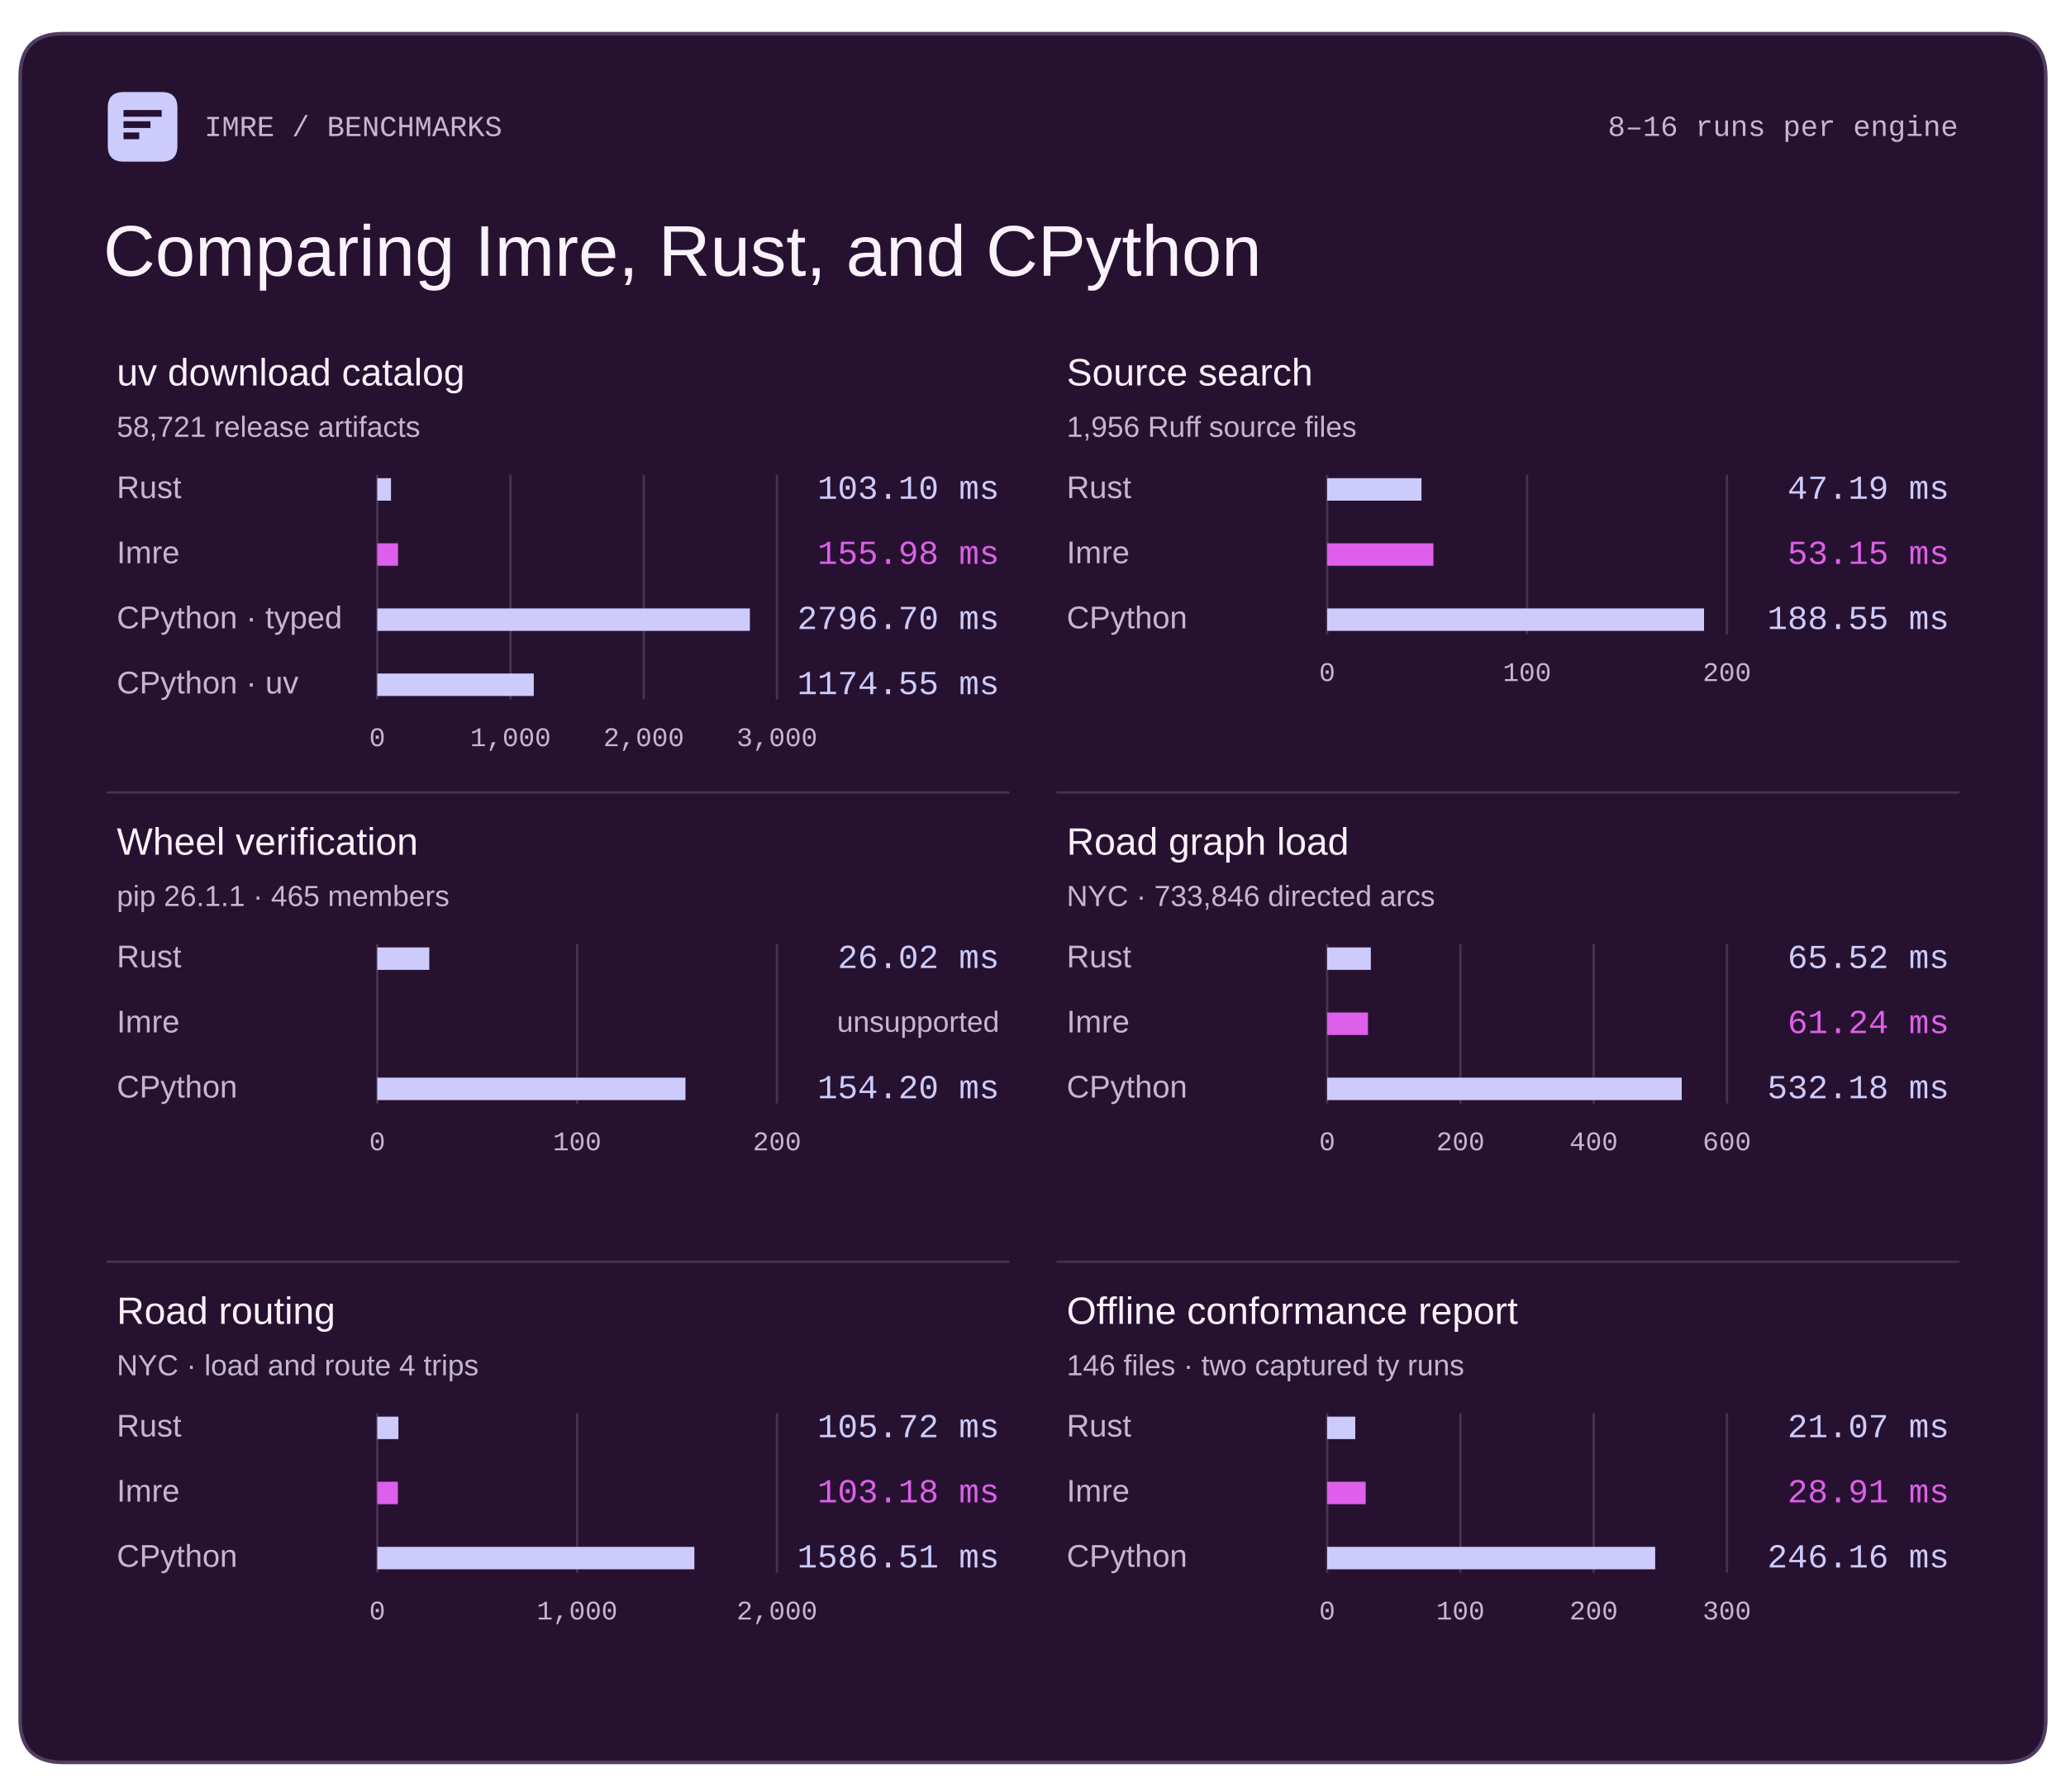
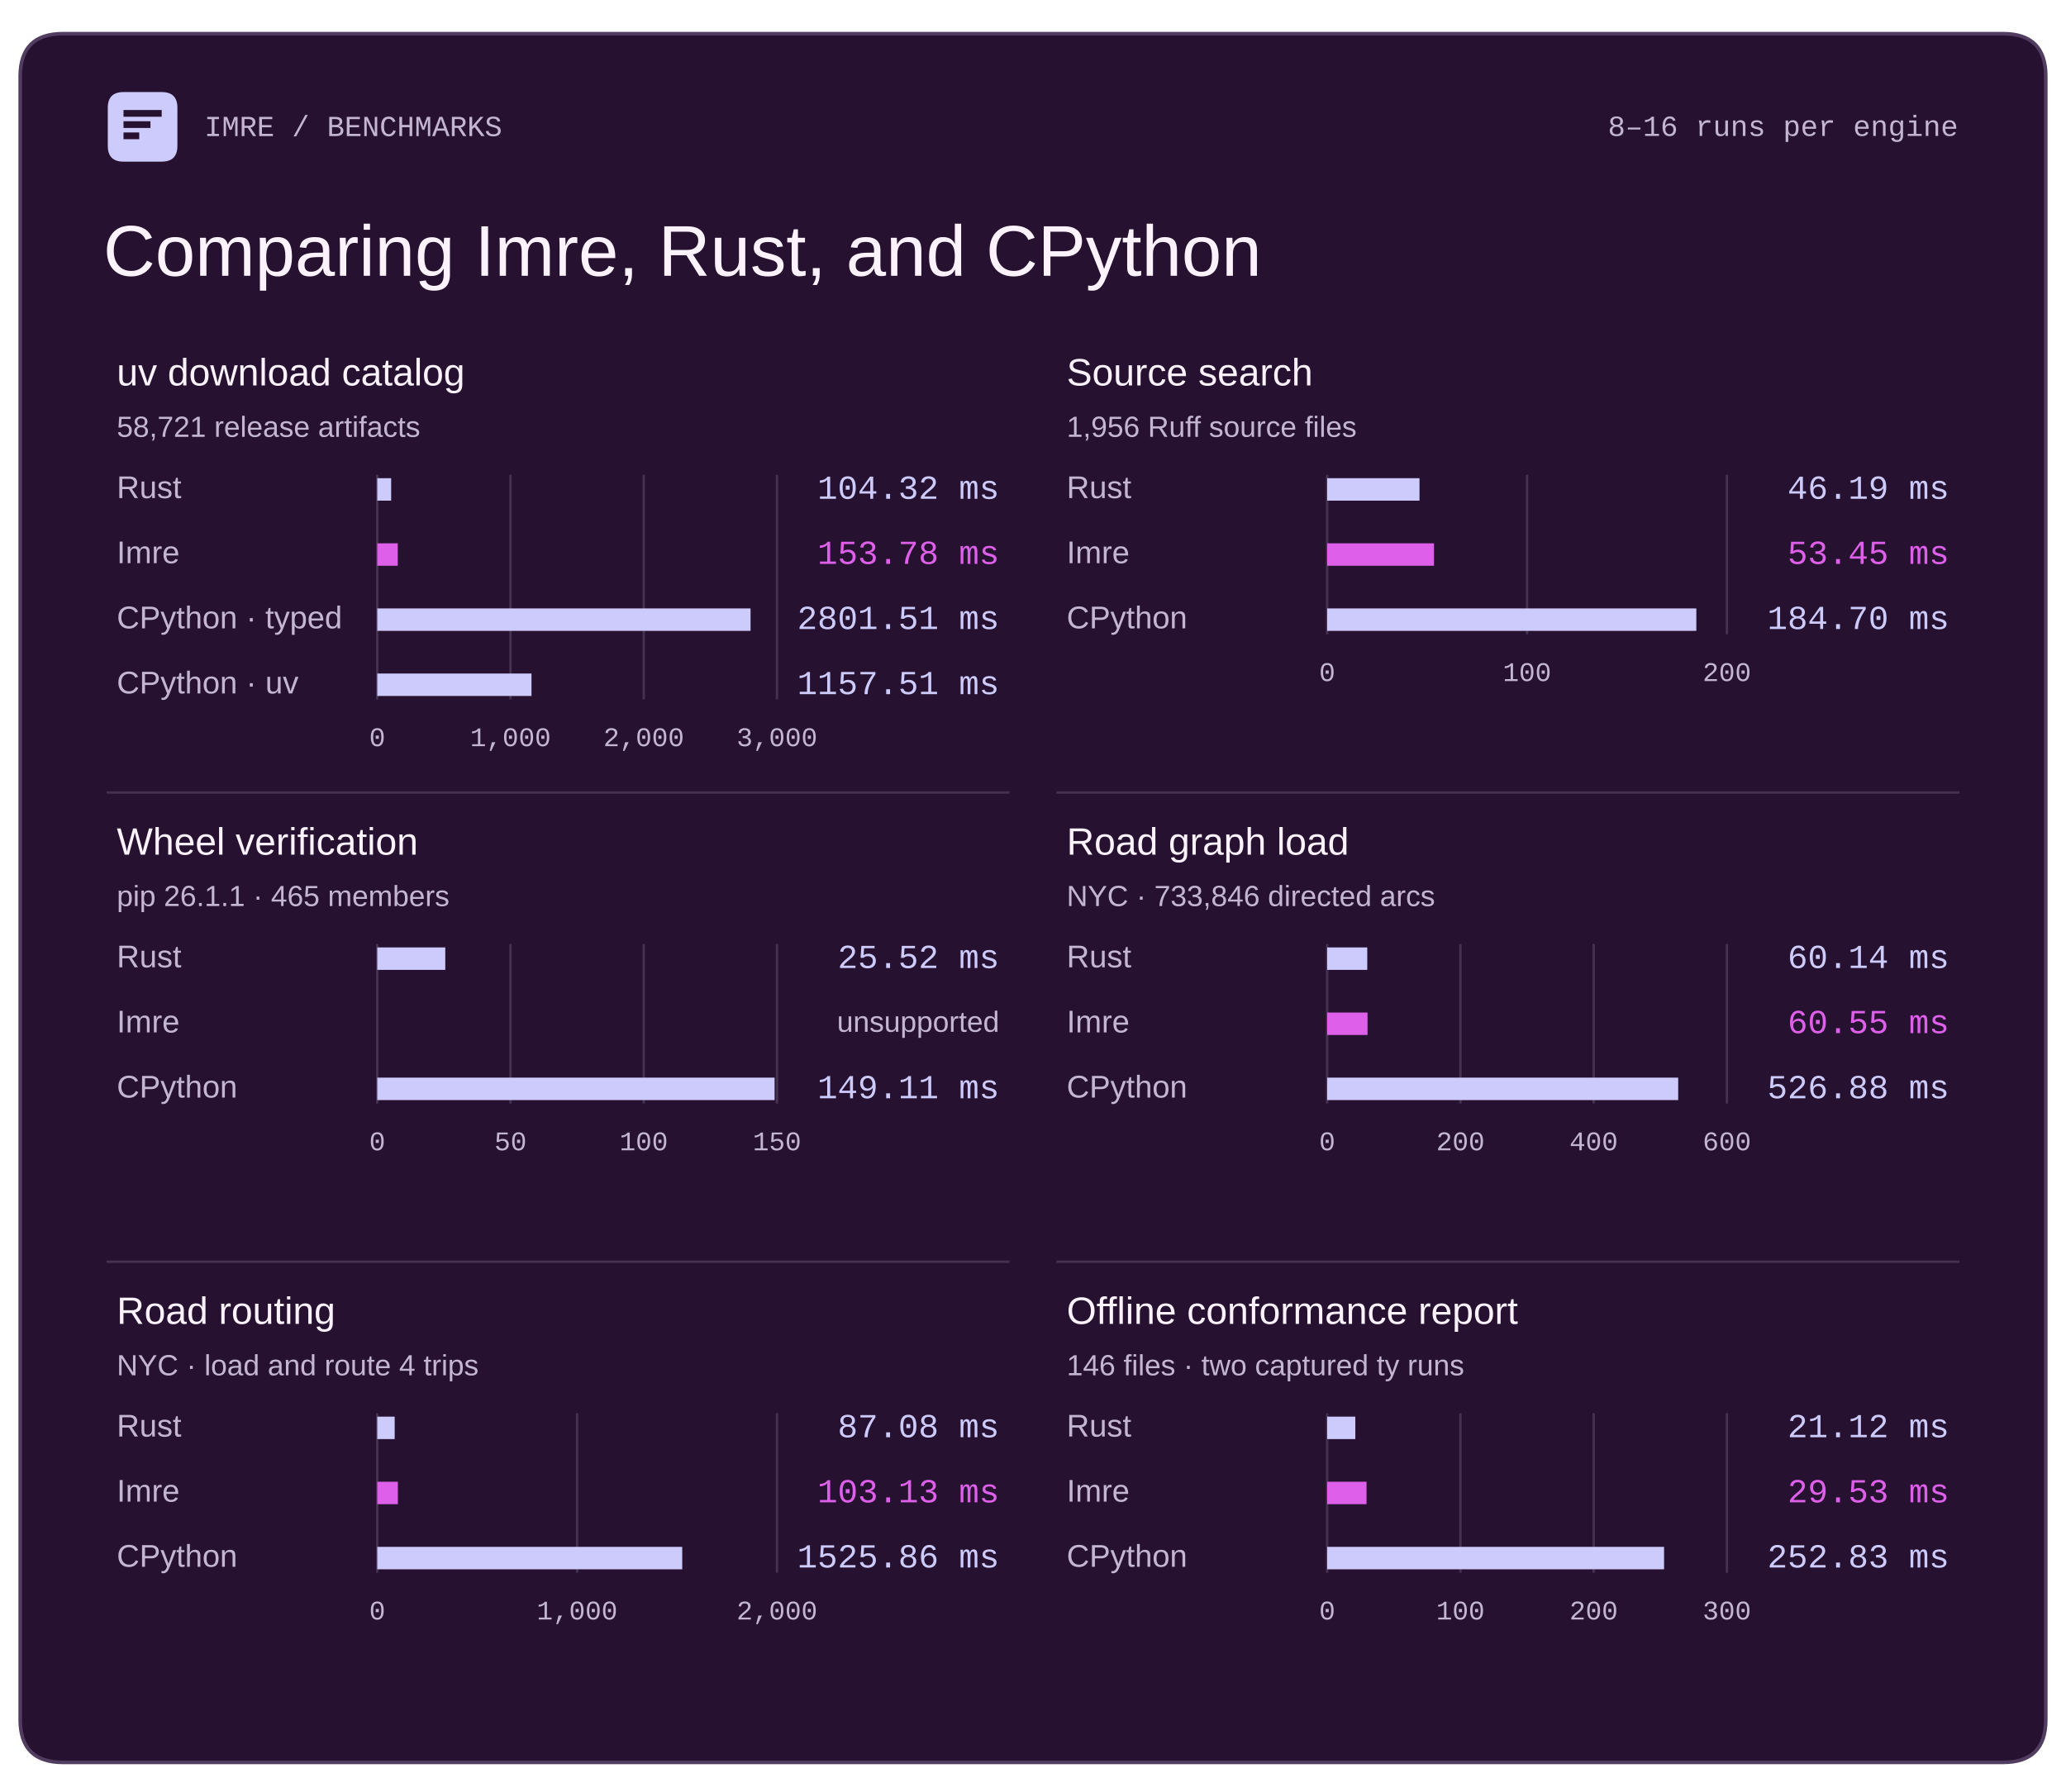
<svg xmlns="http://www.w3.org/2000/svg" width="690pt" height="598.5pt" viewBox="0 0 690 598.5" version="1.1">
  <defs>
    <style type="text/css">*{stroke-linejoin: round; stroke-linecap: butt}</style>
  </defs>
  <g id="figure_1">
    <g id="patch_1">
      <path d="M 0 598.5 L 690 598.5 L 690 0 L 0 0 L 0 598.5 z " style="fill: none" />
    </g>
    <g id="axes_1">
      <g id="patch_2">
        <path d="M 21 11.25 L 669 11.25 Q 683.25 11.25 683.25 25.5 L 683.25 574.5 Q 683.25 588.75 669 588.75 L 21 588.75 Q 6.75 588.75 6.75 574.5 L 6.75 25.5 Q 6.75 11.25 21 11.25 z " clip-path="url(#p07dc941b45)" style="fill: #261230; stroke: #503d60; stroke-width: 1.2; stroke-linejoin: miter" />
      </g>
      <g id="line2d_1">
        <path d="M 126 159 L 126 233.25 " clip-path="url(#p07dc941b45)" style="fill: none; stroke: #453250; stroke-width: 0.8; stroke-linecap: square" />
      </g>
      <g id="line2d_2">
        <path d="M 170.5 159 L 170.5 233.25 " clip-path="url(#p07dc941b45)" style="fill: none; stroke: #453250; stroke-width: 0.8; stroke-linecap: square" />
      </g>
      <g id="line2d_3">
        <path d="M 215 159 L 215 233.25 " clip-path="url(#p07dc941b45)" style="fill: none; stroke: #453250; stroke-width: 0.8; stroke-linecap: square" />
      </g>
      <g id="line2d_4">
        <path d="M 259.5 159 L 259.5 233.25 " clip-path="url(#p07dc941b45)" style="fill: none; stroke: #453250; stroke-width: 0.8; stroke-linecap: square" />
      </g>
      <g id="line2d_5">
        <path d="M 443.25 159 L 443.25 211.5 " clip-path="url(#p07dc941b45)" style="fill: none; stroke: #453250; stroke-width: 0.8; stroke-linecap: square" />
      </g>
      <g id="line2d_6">
        <path d="M 510 159 L 510 211.5 " clip-path="url(#p07dc941b45)" style="fill: none; stroke: #453250; stroke-width: 0.8; stroke-linecap: square" />
      </g>
      <g id="line2d_7">
        <path d="M 576.75 159 L 576.75 211.5 " clip-path="url(#p07dc941b45)" style="fill: none; stroke: #453250; stroke-width: 0.8; stroke-linecap: square" />
      </g>
      <g id="line2d_8">
        <path d="M 36 264.75 L 336.75 264.75 " clip-path="url(#p07dc941b45)" style="fill: none; stroke: #453250; stroke-width: 0.8; stroke-linecap: square" />
      </g>
      <g id="line2d_9">
        <path d="M 126 315.75 L 126 368.25 " clip-path="url(#p07dc941b45)" style="fill: none; stroke: #453250; stroke-width: 0.8; stroke-linecap: square" />
      </g>
      <g id="line2d_10">
-         <path d="M 192.75 315.75 L 192.75 368.25 " clip-path="url(#p07dc941b45)" style="fill: none; stroke: #453250; stroke-width: 0.8; stroke-linecap: square" />
+         <path d="M 170.5 315.75 L 170.5 368.25 " clip-path="url(#p07dc941b45)" style="fill: none; stroke: #453250; stroke-width: 0.8; stroke-linecap: square" />
      </g>
      <g id="line2d_11">
+         <path d="M 215 315.75 L 215 368.25 " clip-path="url(#p07dc941b45)" style="fill: none; stroke: #453250; stroke-width: 0.8; stroke-linecap: square" />
+       </g>
+       <g id="line2d_12">
        <path d="M 259.5 315.75 L 259.5 368.25 " clip-path="url(#p07dc941b45)" style="fill: none; stroke: #453250; stroke-width: 0.8; stroke-linecap: square" />
      </g>
-       <g id="line2d_12">
+       <g id="line2d_13">
        <path d="M 353.25 264.75 L 654 264.75 " clip-path="url(#p07dc941b45)" style="fill: none; stroke: #453250; stroke-width: 0.8; stroke-linecap: square" />
      </g>
-       <g id="line2d_13">
+       <g id="line2d_14">
        <path d="M 443.25 315.75 L 443.25 368.25 " clip-path="url(#p07dc941b45)" style="fill: none; stroke: #453250; stroke-width: 0.8; stroke-linecap: square" />
      </g>
-       <g id="line2d_14">
+       <g id="line2d_15">
        <path d="M 487.75 315.75 L 487.75 368.25 " clip-path="url(#p07dc941b45)" style="fill: none; stroke: #453250; stroke-width: 0.8; stroke-linecap: square" />
      </g>
-       <g id="line2d_15">
+       <g id="line2d_16">
        <path d="M 532.25 315.75 L 532.25 368.25 " clip-path="url(#p07dc941b45)" style="fill: none; stroke: #453250; stroke-width: 0.8; stroke-linecap: square" />
      </g>
-       <g id="line2d_16">
+       <g id="line2d_17">
        <path d="M 576.75 315.75 L 576.75 368.25 " clip-path="url(#p07dc941b45)" style="fill: none; stroke: #453250; stroke-width: 0.8; stroke-linecap: square" />
      </g>
-       <g id="line2d_17">
+       <g id="line2d_18">
        <path d="M 36 421.5 L 336.75 421.5 " clip-path="url(#p07dc941b45)" style="fill: none; stroke: #453250; stroke-width: 0.8; stroke-linecap: square" />
      </g>
-       <g id="line2d_18">
+       <g id="line2d_19">
        <path d="M 126 472.5 L 126 525 " clip-path="url(#p07dc941b45)" style="fill: none; stroke: #453250; stroke-width: 0.8; stroke-linecap: square" />
      </g>
-       <g id="line2d_19">
+       <g id="line2d_20">
        <path d="M 192.75 472.5 L 192.75 525 " clip-path="url(#p07dc941b45)" style="fill: none; stroke: #453250; stroke-width: 0.8; stroke-linecap: square" />
      </g>
-       <g id="line2d_20">
+       <g id="line2d_21">
        <path d="M 259.5 472.5 L 259.5 525 " clip-path="url(#p07dc941b45)" style="fill: none; stroke: #453250; stroke-width: 0.8; stroke-linecap: square" />
      </g>
-       <g id="line2d_21">
+       <g id="line2d_22">
        <path d="M 353.25 421.5 L 654 421.5 " clip-path="url(#p07dc941b45)" style="fill: none; stroke: #453250; stroke-width: 0.8; stroke-linecap: square" />
      </g>
-       <g id="line2d_22">
+       <g id="line2d_23">
        <path d="M 443.25 472.5 L 443.25 525 " clip-path="url(#p07dc941b45)" style="fill: none; stroke: #453250; stroke-width: 0.8; stroke-linecap: square" />
      </g>
-       <g id="line2d_23">
+       <g id="line2d_24">
        <path d="M 487.75 472.5 L 487.75 525 " clip-path="url(#p07dc941b45)" style="fill: none; stroke: #453250; stroke-width: 0.8; stroke-linecap: square" />
      </g>
-       <g id="line2d_24">
+       <g id="line2d_25">
        <path d="M 532.25 472.5 L 532.25 525 " clip-path="url(#p07dc941b45)" style="fill: none; stroke: #453250; stroke-width: 0.8; stroke-linecap: square" />
      </g>
-       <g id="line2d_25">
+       <g id="line2d_26">
        <path d="M 576.75 472.5 L 576.75 525 " clip-path="url(#p07dc941b45)" style="fill: none; stroke: #453250; stroke-width: 0.8; stroke-linecap: square" />
      </g>
      <g id="patch_3">
        <path d="M 41.25 30.75 L 54 30.75 Q 59.25 30.75 59.25 36 L 59.25 48.75 Q 59.25 54 54 54 L 41.25 54 Q 36 54 36 48.75 L 36 36 Q 36 30.75 41.25 30.75 z " clip-path="url(#p07dc941b45)" style="fill: #cdcbfb" />
      </g>
      <g id="patch_4">
        <path d="M 41.25 36.75 L 54 36.75 L 54 39 L 41.25 39 z " clip-path="url(#p07dc941b45)" style="fill: #261230" />
      </g>
      <g id="patch_5">
        <path d="M 41.25 40.5 L 50.25 40.5 L 50.25 42.75 L 41.25 42.75 z " clip-path="url(#p07dc941b45)" style="fill: #261230" />
      </g>
      <g id="patch_6">
        <path d="M 41.25 44.25 L 46.5 44.25 L 46.5 46.5 L 41.25 46.5 z " clip-path="url(#p07dc941b45)" style="fill: #261230" />
      </g>
      <g id="patch_7">
-         <path d="M 126 159.75 L 130.588 159.75 L 130.588 167.25 L 126 167.25 z " clip-path="url(#p07dc941b45)" style="fill: #cdcbfb" />
+         <path d="M 126 159.75 L 130.642 159.75 L 130.642 167.25 L 126 167.25 z " clip-path="url(#p07dc941b45)" style="fill: #cdcbfb" />
      </g>
      <g id="patch_8">
-         <path d="M 126 181.5 L 132.941 181.5 L 132.941 189 L 126 189 z " clip-path="url(#p07dc941b45)" style="fill: #de5fe9" />
+         <path d="M 126 181.5 L 132.843 181.5 L 132.843 189 L 126 189 z " clip-path="url(#p07dc941b45)" style="fill: #de5fe9" />
      </g>
      <g id="patch_9">
-         <path d="M 126 203.25 L 250.453 203.25 L 250.453 210.75 L 126 210.75 z " clip-path="url(#p07dc941b45)" style="fill: #cdcbfb" />
+         <path d="M 126 203.25 L 250.667 203.25 L 250.667 210.75 L 126 210.75 z " clip-path="url(#p07dc941b45)" style="fill: #cdcbfb" />
      </g>
      <g id="patch_10">
-         <path d="M 126 225 L 178.268 225 L 178.268 232.5 L 126 232.5 z " clip-path="url(#p07dc941b45)" style="fill: #cdcbfb" />
+         <path d="M 126 225 L 177.509 225 L 177.509 232.5 L 126 232.5 z " clip-path="url(#p07dc941b45)" style="fill: #cdcbfb" />
      </g>
      <g id="patch_11">
-         <path d="M 443.25 159.75 L 474.747 159.75 L 474.747 167.25 L 443.25 167.25 z " clip-path="url(#p07dc941b45)" style="fill: #cdcbfb" />
+         <path d="M 443.25 159.75 L 474.083 159.75 L 474.083 167.25 L 443.25 167.25 z " clip-path="url(#p07dc941b45)" style="fill: #cdcbfb" />
      </g>
      <g id="patch_12">
-         <path d="M 443.25 181.5 L 478.726 181.5 L 478.726 189 L 443.25 189 z " clip-path="url(#p07dc941b45)" style="fill: #de5fe9" />
+         <path d="M 443.25 181.5 L 478.926 181.5 L 478.926 189 L 443.25 189 z " clip-path="url(#p07dc941b45)" style="fill: #de5fe9" />
      </g>
      <g id="patch_13">
-         <path d="M 443.25 203.25 L 569.109 203.25 L 569.109 210.75 L 443.25 210.75 z " clip-path="url(#p07dc941b45)" style="fill: #cdcbfb" />
+         <path d="M 443.25 203.25 L 566.541 203.25 L 566.541 210.75 L 443.25 210.75 z " clip-path="url(#p07dc941b45)" style="fill: #cdcbfb" />
      </g>
      <g id="patch_14">
-         <path d="M 126 316.5 L 143.37 316.5 L 143.37 324 L 126 324 z " clip-path="url(#p07dc941b45)" style="fill: #cdcbfb" />
+         <path d="M 126 316.5 L 148.715 316.5 L 148.715 324 L 126 324 z " clip-path="url(#p07dc941b45)" style="fill: #cdcbfb" />
      </g>
      <g id="patch_15">
-         <path d="M 126 360 L 228.931 360 L 228.931 367.5 L 126 367.5 z " clip-path="url(#p07dc941b45)" style="fill: #cdcbfb" />
+         <path d="M 126 360 L 258.705 360 L 258.705 367.5 L 126 367.5 z " clip-path="url(#p07dc941b45)" style="fill: #cdcbfb" />
      </g>
      <g id="patch_16">
-         <path d="M 443.25 316.5 L 457.828 316.5 L 457.828 324 L 443.25 324 z " clip-path="url(#p07dc941b45)" style="fill: #cdcbfb" />
+         <path d="M 443.25 316.5 L 456.632 316.5 L 456.632 324 L 443.25 324 z " clip-path="url(#p07dc941b45)" style="fill: #cdcbfb" />
      </g>
      <g id="patch_17">
-         <path d="M 443.25 338.25 L 456.876 338.25 L 456.876 345.75 L 443.25 345.75 z " clip-path="url(#p07dc941b45)" style="fill: #de5fe9" />
+         <path d="M 443.25 338.25 L 456.722 338.25 L 456.722 345.75 L 443.25 345.75 z " clip-path="url(#p07dc941b45)" style="fill: #de5fe9" />
      </g>
      <g id="patch_18">
-         <path d="M 443.25 360 L 561.66 360 L 561.66 367.5 L 443.25 367.5 z " clip-path="url(#p07dc941b45)" style="fill: #cdcbfb" />
+         <path d="M 443.25 360 L 560.48 360 L 560.48 367.5 L 443.25 367.5 z " clip-path="url(#p07dc941b45)" style="fill: #cdcbfb" />
      </g>
      <g id="patch_19">
-         <path d="M 126 473.25 L 133.057 473.25 L 133.057 480.75 L 126 480.75 z " clip-path="url(#p07dc941b45)" style="fill: #cdcbfb" />
+         <path d="M 126 473.25 L 131.813 473.25 L 131.813 480.75 L 126 480.75 z " clip-path="url(#p07dc941b45)" style="fill: #cdcbfb" />
      </g>
      <g id="patch_20">
-         <path d="M 126 495 L 132.887 495 L 132.887 502.5 L 126 502.5 z " clip-path="url(#p07dc941b45)" style="fill: #de5fe9" />
+         <path d="M 126 495 L 132.884 495 L 132.884 502.5 L 126 502.5 z " clip-path="url(#p07dc941b45)" style="fill: #de5fe9" />
      </g>
      <g id="patch_21">
-         <path d="M 126 516.75 L 231.899 516.75 L 231.899 524.25 L 126 524.25 z " clip-path="url(#p07dc941b45)" style="fill: #cdcbfb" />
+         <path d="M 126 516.75 L 227.851 516.75 L 227.851 524.25 L 126 524.25 z " clip-path="url(#p07dc941b45)" style="fill: #cdcbfb" />
      </g>
      <g id="patch_22">
-         <path d="M 443.25 473.25 L 452.626 473.25 L 452.626 480.75 L 443.25 480.75 z " clip-path="url(#p07dc941b45)" style="fill: #cdcbfb" />
+         <path d="M 443.25 473.25 L 452.648 473.25 L 452.648 480.75 L 443.25 480.75 z " clip-path="url(#p07dc941b45)" style="fill: #cdcbfb" />
      </g>
      <g id="patch_23">
-         <path d="M 443.25 495 L 456.115 495 L 456.115 502.5 L 443.25 502.5 z " clip-path="url(#p07dc941b45)" style="fill: #de5fe9" />
+         <path d="M 443.25 495 L 456.393 495 L 456.393 502.5 L 443.25 502.5 z " clip-path="url(#p07dc941b45)" style="fill: #de5fe9" />
      </g>
      <g id="patch_24">
-         <path d="M 443.25 516.75 L 552.791 516.75 L 552.791 524.25 L 443.25 524.25 z " clip-path="url(#p07dc941b45)" style="fill: #cdcbfb" />
+         <path d="M 443.25 516.75 L 555.76 516.75 L 555.76 524.25 L 443.25 524.25 z " clip-path="url(#p07dc941b45)" style="fill: #cdcbfb" />
      </g>
      <g id="text_1">
        <text style="font-size: 9.75px; font-family: ui-monospace, 'SFMono-Regular', Consolas, 'Liberation Mono', monospace; text-anchor: start; fill: #c4b6d3" x="68.25" y="45.466" transform="rotate(-0 68.25 45.46629)">IMRE / BENCHMARKS</text>
      </g>
      <g id="text_2">
        <text style="font-size: 9.75px; font-family: ui-monospace, 'SFMono-Regular', Consolas, 'Liberation Mono', monospace; text-anchor: end; fill: #c4b6d3" x="654" y="45.407" transform="rotate(-0 654 45.40687)">8–16 runs per engine</text>
      </g>
      <g id="text_3">
        <text style="font-size: 24px; font-family: Arial, Helvetica, sans-serif; text-anchor: start; fill: #fbf2fc" x="34.5" y="92.123" transform="rotate(-0 34.5 92.1225)">Comparing Imre, Rust, and CPython</text>
      </g>
      <g id="text_4">
        <text style="font-size: 12.75px; font-family: Arial, Helvetica, sans-serif; text-anchor: start; fill: #fbf2fc" x="39" y="128.768" transform="rotate(-0 39 128.7682)">uv download catalog</text>
      </g>
      <g id="text_5">
        <text style="font-size: 9.75px; font-family: Arial, Helvetica, sans-serif; text-anchor: start; fill: #c4b6d3" x="39" y="145.94" transform="rotate(-0 39 145.9404)">58,721 release artifacts</text>
      </g>
      <g id="text_6">
        <text style="font-size: 9px; font-family: ui-monospace, 'SFMono-Regular', Consolas, 'Liberation Mono', monospace; text-anchor: middle; fill: #c4b6d3" x="126" y="249.257" transform="rotate(-0 126 249.2573)">0</text>
      </g>
      <g id="text_7">
        <text style="font-size: 9px; font-family: ui-monospace, 'SFMono-Regular', Consolas, 'Liberation Mono', monospace; text-anchor: middle; fill: #c4b6d3" x="170.5" y="249.257" transform="rotate(-0 170.5 249.2573)">1,000</text>
      </g>
      <g id="text_8">
        <text style="font-size: 9px; font-family: ui-monospace, 'SFMono-Regular', Consolas, 'Liberation Mono', monospace; text-anchor: middle; fill: #c4b6d3" x="215" y="249.257" transform="rotate(-0 215 249.2573)">2,000</text>
      </g>
      <g id="text_9">
        <text style="font-size: 9px; font-family: ui-monospace, 'SFMono-Regular', Consolas, 'Liberation Mono', monospace; text-anchor: middle; fill: #c4b6d3" x="259.5" y="249.257" transform="rotate(-0 259.5 249.2573)">3,000</text>
      </g>
      <g id="text_10">
        <text style="font-size: 10.5px; font-family: Arial, Helvetica, sans-serif; text-anchor: start; fill: #c4b6d3" x="39" y="166.397" transform="rotate(-0 39 166.3973)">Rust</text>
      </g>
      <g id="text_11">
-         <text style="font-size: 11.25px; font-family: ui-monospace, 'SFMono-Regular', Consolas, 'Liberation Mono', monospace; text-anchor: end; fill: #cdcbfb" x="333.75" y="166.634" transform="rotate(-0 333.75 166.6342)">103.10 ms</text>
+         <text style="font-size: 11.25px; font-family: ui-monospace, 'SFMono-Regular', Consolas, 'Liberation Mono', monospace; text-anchor: end; fill: #cdcbfb" x="333.75" y="166.634" transform="rotate(-0 333.75 166.6342)">104.32 ms</text>
      </g>
      <g id="text_12">
        <text style="font-size: 10.5px; font-family: Arial, Helvetica, sans-serif; text-anchor: start; fill: #c4b6d3" x="39" y="188.147" transform="rotate(-0 39 188.1473)">Imre</text>
      </g>
      <g id="text_13">
-         <text style="font-size: 11.25px; font-family: ui-monospace, 'SFMono-Regular', Consolas, 'Liberation Mono', monospace; text-anchor: end; fill: #de5fe9" x="333.75" y="188.384" transform="rotate(-0 333.75 188.3842)">155.98 ms</text>
+         <text style="font-size: 11.25px; font-family: ui-monospace, 'SFMono-Regular', Consolas, 'Liberation Mono', monospace; text-anchor: end; fill: #de5fe9" x="333.75" y="188.384" transform="rotate(-0 333.75 188.3842)">153.78 ms</text>
      </g>
      <g id="text_14">
        <text style="font-size: 10.5px; font-family: Arial, Helvetica, sans-serif; text-anchor: start; fill: #c4b6d3" x="39" y="209.897" transform="rotate(-0 39 209.8973)">CPython · typed</text>
      </g>
      <g id="text_15">
-         <text style="font-size: 11.25px; font-family: ui-monospace, 'SFMono-Regular', Consolas, 'Liberation Mono', monospace; text-anchor: end; fill: #cdcbfb" x="333.75" y="210.134" transform="rotate(-0 333.75 210.1342)">2796.70 ms</text>
+         <text style="font-size: 11.25px; font-family: ui-monospace, 'SFMono-Regular', Consolas, 'Liberation Mono', monospace; text-anchor: end; fill: #cdcbfb" x="333.75" y="210.134" transform="rotate(-0 333.75 210.1342)">2801.51 ms</text>
      </g>
      <g id="text_16">
        <text style="font-size: 10.5px; font-family: Arial, Helvetica, sans-serif; text-anchor: start; fill: #c4b6d3" x="39" y="231.647" transform="rotate(-0 39 231.6473)">CPython · uv</text>
      </g>
      <g id="text_17">
-         <text style="font-size: 11.25px; font-family: ui-monospace, 'SFMono-Regular', Consolas, 'Liberation Mono', monospace; text-anchor: end; fill: #cdcbfb" x="333.75" y="231.884" transform="rotate(-0 333.75 231.8842)">1174.55 ms</text>
+         <text style="font-size: 11.25px; font-family: ui-monospace, 'SFMono-Regular', Consolas, 'Liberation Mono', monospace; text-anchor: end; fill: #cdcbfb" x="333.75" y="231.884" transform="rotate(-0 333.75 231.8842)">1157.51 ms</text>
      </g>
      <g id="text_18">
        <text style="font-size: 12.75px; font-family: Arial, Helvetica, sans-serif; text-anchor: start; fill: #fbf2fc" x="356.25" y="128.768" transform="rotate(-0 356.25 128.7682)">Source search</text>
      </g>
      <g id="text_19">
        <text style="font-size: 9.75px; font-family: Arial, Helvetica, sans-serif; text-anchor: start; fill: #c4b6d3" x="356.25" y="145.94" transform="rotate(-0 356.25 145.9404)">1,956 Ruff source files</text>
      </g>
      <g id="text_20">
        <text style="font-size: 9px; font-family: ui-monospace, 'SFMono-Regular', Consolas, 'Liberation Mono', monospace; text-anchor: middle; fill: #c4b6d3" x="443.25" y="227.507" transform="rotate(-0 443.25 227.5073)">0</text>
      </g>
      <g id="text_21">
        <text style="font-size: 9px; font-family: ui-monospace, 'SFMono-Regular', Consolas, 'Liberation Mono', monospace; text-anchor: middle; fill: #c4b6d3" x="510" y="227.507" transform="rotate(-0 510 227.5073)">100</text>
      </g>
      <g id="text_22">
        <text style="font-size: 9px; font-family: ui-monospace, 'SFMono-Regular', Consolas, 'Liberation Mono', monospace; text-anchor: middle; fill: #c4b6d3" x="576.75" y="227.507" transform="rotate(-0 576.75 227.5073)">200</text>
      </g>
      <g id="text_23">
        <text style="font-size: 10.5px; font-family: Arial, Helvetica, sans-serif; text-anchor: start; fill: #c4b6d3" x="356.25" y="166.397" transform="rotate(-0 356.25 166.3973)">Rust</text>
      </g>
      <g id="text_24">
-         <text style="font-size: 11.25px; font-family: ui-monospace, 'SFMono-Regular', Consolas, 'Liberation Mono', monospace; text-anchor: end; fill: #cdcbfb" x="651" y="166.634" transform="rotate(-0 651 166.6342)">47.19 ms</text>
+         <text style="font-size: 11.25px; font-family: ui-monospace, 'SFMono-Regular', Consolas, 'Liberation Mono', monospace; text-anchor: end; fill: #cdcbfb" x="651" y="166.634" transform="rotate(-0 651 166.6342)">46.19 ms</text>
      </g>
      <g id="text_25">
        <text style="font-size: 10.5px; font-family: Arial, Helvetica, sans-serif; text-anchor: start; fill: #c4b6d3" x="356.25" y="188.147" transform="rotate(-0 356.25 188.1473)">Imre</text>
      </g>
      <g id="text_26">
-         <text style="font-size: 11.25px; font-family: ui-monospace, 'SFMono-Regular', Consolas, 'Liberation Mono', monospace; text-anchor: end; fill: #de5fe9" x="651" y="188.384" transform="rotate(-0 651 188.3842)">53.15 ms</text>
+         <text style="font-size: 11.25px; font-family: ui-monospace, 'SFMono-Regular', Consolas, 'Liberation Mono', monospace; text-anchor: end; fill: #de5fe9" x="651" y="188.384" transform="rotate(-0 651 188.3842)">53.45 ms</text>
      </g>
      <g id="text_27">
        <text style="font-size: 10.5px; font-family: Arial, Helvetica, sans-serif; text-anchor: start; fill: #c4b6d3" x="356.25" y="209.897" transform="rotate(-0 356.25 209.8973)">CPython</text>
      </g>
      <g id="text_28">
-         <text style="font-size: 11.25px; font-family: ui-monospace, 'SFMono-Regular', Consolas, 'Liberation Mono', monospace; text-anchor: end; fill: #cdcbfb" x="651" y="210.134" transform="rotate(-0 651 210.1342)">188.55 ms</text>
+         <text style="font-size: 11.25px; font-family: ui-monospace, 'SFMono-Regular', Consolas, 'Liberation Mono', monospace; text-anchor: end; fill: #cdcbfb" x="651" y="210.134" transform="rotate(-0 651 210.1342)">184.70 ms</text>
      </g>
      <g id="text_29">
        <text style="font-size: 12.75px; font-family: Arial, Helvetica, sans-serif; text-anchor: start; fill: #fbf2fc" x="39" y="285.518" transform="rotate(-0 39 285.5182)">Wheel verification</text>
      </g>
      <g id="text_30">
        <text style="font-size: 9.75px; font-family: Arial, Helvetica, sans-serif; text-anchor: start; fill: #c4b6d3" x="39" y="302.69" transform="rotate(-0 39 302.6904)">pip 26.1.1 · 465 members</text>
      </g>
      <g id="text_31">
        <text style="font-size: 9px; font-family: ui-monospace, 'SFMono-Regular', Consolas, 'Liberation Mono', monospace; text-anchor: middle; fill: #c4b6d3" x="126" y="384.257" transform="rotate(-0 126 384.2573)">0</text>
      </g>
      <g id="text_32">
-         <text style="font-size: 9px; font-family: ui-monospace, 'SFMono-Regular', Consolas, 'Liberation Mono', monospace; text-anchor: middle; fill: #c4b6d3" x="192.75" y="384.257" transform="rotate(-0 192.75 384.2573)">100</text>
+         <text style="font-size: 9px; font-family: ui-monospace, 'SFMono-Regular', Consolas, 'Liberation Mono', monospace; text-anchor: middle; fill: #c4b6d3" x="170.5" y="384.257" transform="rotate(-0 170.5 384.2573)">50</text>
      </g>
      <g id="text_33">
-         <text style="font-size: 9px; font-family: ui-monospace, 'SFMono-Regular', Consolas, 'Liberation Mono', monospace; text-anchor: middle; fill: #c4b6d3" x="259.5" y="384.257" transform="rotate(-0 259.5 384.2573)">200</text>
+         <text style="font-size: 9px; font-family: ui-monospace, 'SFMono-Regular', Consolas, 'Liberation Mono', monospace; text-anchor: middle; fill: #c4b6d3" x="215" y="384.257" transform="rotate(-0 215 384.2573)">100</text>
      </g>
      <g id="text_34">
+         <text style="font-size: 9px; font-family: ui-monospace, 'SFMono-Regular', Consolas, 'Liberation Mono', monospace; text-anchor: middle; fill: #c4b6d3" x="259.5" y="384.257" transform="rotate(-0 259.5 384.2573)">150</text>
+       </g>
+       <g id="text_35">
        <text style="font-size: 10.5px; font-family: Arial, Helvetica, sans-serif; text-anchor: start; fill: #c4b6d3" x="39" y="323.147" transform="rotate(-0 39 323.1473)">Rust</text>
      </g>
-       <g id="text_35">
-         <text style="font-size: 11.25px; font-family: ui-monospace, 'SFMono-Regular', Consolas, 'Liberation Mono', monospace; text-anchor: end; fill: #cdcbfb" x="333.75" y="323.384" transform="rotate(-0 333.75 323.3842)">26.02 ms</text>
-       </g>
      <g id="text_36">
+         <text style="font-size: 11.25px; font-family: ui-monospace, 'SFMono-Regular', Consolas, 'Liberation Mono', monospace; text-anchor: end; fill: #cdcbfb" x="333.75" y="323.384" transform="rotate(-0 333.75 323.3842)">25.52 ms</text>
+       </g>
+       <g id="text_37">
        <text style="font-size: 10.5px; font-family: Arial, Helvetica, sans-serif; text-anchor: start; fill: #c4b6d3" x="39" y="344.897" transform="rotate(-0 39 344.8973)">Imre</text>
      </g>
-       <g id="text_37">
+       <g id="text_38">
        <text style="font-size: 9.75px; font-family: Arial, Helvetica, sans-serif; text-anchor: end; fill: #c4b6d3" x="333.75" y="344.69" transform="rotate(-0 333.75 344.6904)">unsupported</text>
      </g>
-       <g id="text_38">
+       <g id="text_39">
        <text style="font-size: 10.5px; font-family: Arial, Helvetica, sans-serif; text-anchor: start; fill: #c4b6d3" x="39" y="366.647" transform="rotate(-0 39 366.6473)">CPython</text>
      </g>
-       <g id="text_39">
-         <text style="font-size: 11.25px; font-family: ui-monospace, 'SFMono-Regular', Consolas, 'Liberation Mono', monospace; text-anchor: end; fill: #cdcbfb" x="333.75" y="366.884" transform="rotate(-0 333.75 366.8842)">154.20 ms</text>
-       </g>
      <g id="text_40">
+         <text style="font-size: 11.25px; font-family: ui-monospace, 'SFMono-Regular', Consolas, 'Liberation Mono', monospace; text-anchor: end; fill: #cdcbfb" x="333.75" y="366.884" transform="rotate(-0 333.75 366.8842)">149.11 ms</text>
+       </g>
+       <g id="text_41">
        <text style="font-size: 12.75px; font-family: Arial, Helvetica, sans-serif; text-anchor: start; fill: #fbf2fc" x="356.25" y="285.518" transform="rotate(-0 356.25 285.5182)">Road graph load</text>
      </g>
-       <g id="text_41">
+       <g id="text_42">
        <text style="font-size: 9.75px; font-family: Arial, Helvetica, sans-serif; text-anchor: start; fill: #c4b6d3" x="356.25" y="302.69" transform="rotate(-0 356.25 302.6904)">NYC · 733,846 directed arcs</text>
      </g>
-       <g id="text_42">
+       <g id="text_43">
        <text style="font-size: 9px; font-family: ui-monospace, 'SFMono-Regular', Consolas, 'Liberation Mono', monospace; text-anchor: middle; fill: #c4b6d3" x="443.25" y="384.257" transform="rotate(-0 443.25 384.2573)">0</text>
      </g>
-       <g id="text_43">
+       <g id="text_44">
        <text style="font-size: 9px; font-family: ui-monospace, 'SFMono-Regular', Consolas, 'Liberation Mono', monospace; text-anchor: middle; fill: #c4b6d3" x="487.75" y="384.257" transform="rotate(-0 487.75 384.2573)">200</text>
      </g>
-       <g id="text_44">
+       <g id="text_45">
        <text style="font-size: 9px; font-family: ui-monospace, 'SFMono-Regular', Consolas, 'Liberation Mono', monospace; text-anchor: middle; fill: #c4b6d3" x="532.25" y="384.257" transform="rotate(-0 532.25 384.2573)">400</text>
      </g>
-       <g id="text_45">
+       <g id="text_46">
        <text style="font-size: 9px; font-family: ui-monospace, 'SFMono-Regular', Consolas, 'Liberation Mono', monospace; text-anchor: middle; fill: #c4b6d3" x="576.75" y="384.257" transform="rotate(-0 576.75 384.2573)">600</text>
      </g>
-       <g id="text_46">
+       <g id="text_47">
        <text style="font-size: 10.5px; font-family: Arial, Helvetica, sans-serif; text-anchor: start; fill: #c4b6d3" x="356.25" y="323.147" transform="rotate(-0 356.25 323.1473)">Rust</text>
      </g>
-       <g id="text_47">
-         <text style="font-size: 11.25px; font-family: ui-monospace, 'SFMono-Regular', Consolas, 'Liberation Mono', monospace; text-anchor: end; fill: #cdcbfb" x="651" y="323.384" transform="rotate(-0 651 323.3842)">65.52 ms</text>
-       </g>
      <g id="text_48">
+         <text style="font-size: 11.25px; font-family: ui-monospace, 'SFMono-Regular', Consolas, 'Liberation Mono', monospace; text-anchor: end; fill: #cdcbfb" x="651" y="323.384" transform="rotate(-0 651 323.3842)">60.14 ms</text>
+       </g>
+       <g id="text_49">
        <text style="font-size: 10.5px; font-family: Arial, Helvetica, sans-serif; text-anchor: start; fill: #c4b6d3" x="356.25" y="344.897" transform="rotate(-0 356.25 344.8973)">Imre</text>
      </g>
-       <g id="text_49">
-         <text style="font-size: 11.25px; font-family: ui-monospace, 'SFMono-Regular', Consolas, 'Liberation Mono', monospace; text-anchor: end; fill: #de5fe9" x="651" y="345.134" transform="rotate(-0 651 345.1342)">61.24 ms</text>
-       </g>
      <g id="text_50">
+         <text style="font-size: 11.25px; font-family: ui-monospace, 'SFMono-Regular', Consolas, 'Liberation Mono', monospace; text-anchor: end; fill: #de5fe9" x="651" y="345.134" transform="rotate(-0 651 345.1342)">60.55 ms</text>
+       </g>
+       <g id="text_51">
        <text style="font-size: 10.5px; font-family: Arial, Helvetica, sans-serif; text-anchor: start; fill: #c4b6d3" x="356.25" y="366.647" transform="rotate(-0 356.25 366.6473)">CPython</text>
      </g>
-       <g id="text_51">
-         <text style="font-size: 11.25px; font-family: ui-monospace, 'SFMono-Regular', Consolas, 'Liberation Mono', monospace; text-anchor: end; fill: #cdcbfb" x="651" y="366.884" transform="rotate(-0 651 366.8842)">532.18 ms</text>
-       </g>
      <g id="text_52">
+         <text style="font-size: 11.25px; font-family: ui-monospace, 'SFMono-Regular', Consolas, 'Liberation Mono', monospace; text-anchor: end; fill: #cdcbfb" x="651" y="366.884" transform="rotate(-0 651 366.8842)">526.88 ms</text>
+       </g>
+       <g id="text_53">
        <text style="font-size: 12.75px; font-family: Arial, Helvetica, sans-serif; text-anchor: start; fill: #fbf2fc" x="39" y="442.268" transform="rotate(-0 39 442.2682)">Road routing</text>
      </g>
-       <g id="text_53">
+       <g id="text_54">
        <text style="font-size: 9.75px; font-family: Arial, Helvetica, sans-serif; text-anchor: start; fill: #c4b6d3" x="39" y="459.44" transform="rotate(-0 39 459.4404)">NYC · load and route 4 trips</text>
      </g>
-       <g id="text_54">
+       <g id="text_55">
        <text style="font-size: 9px; font-family: ui-monospace, 'SFMono-Regular', Consolas, 'Liberation Mono', monospace; text-anchor: middle; fill: #c4b6d3" x="126" y="541.007" transform="rotate(-0 126 541.0073)">0</text>
      </g>
-       <g id="text_55">
+       <g id="text_56">
        <text style="font-size: 9px; font-family: ui-monospace, 'SFMono-Regular', Consolas, 'Liberation Mono', monospace; text-anchor: middle; fill: #c4b6d3" x="192.75" y="541.007" transform="rotate(-0 192.75 541.0073)">1,000</text>
      </g>
-       <g id="text_56">
+       <g id="text_57">
        <text style="font-size: 9px; font-family: ui-monospace, 'SFMono-Regular', Consolas, 'Liberation Mono', monospace; text-anchor: middle; fill: #c4b6d3" x="259.5" y="541.007" transform="rotate(-0 259.5 541.0073)">2,000</text>
      </g>
-       <g id="text_57">
+       <g id="text_58">
        <text style="font-size: 10.5px; font-family: Arial, Helvetica, sans-serif; text-anchor: start; fill: #c4b6d3" x="39" y="479.897" transform="rotate(-0 39 479.8973)">Rust</text>
      </g>
-       <g id="text_58">
-         <text style="font-size: 11.25px; font-family: ui-monospace, 'SFMono-Regular', Consolas, 'Liberation Mono', monospace; text-anchor: end; fill: #cdcbfb" x="333.75" y="480.134" transform="rotate(-0 333.75 480.1342)">105.72 ms</text>
-       </g>
      <g id="text_59">
+         <text style="font-size: 11.25px; font-family: ui-monospace, 'SFMono-Regular', Consolas, 'Liberation Mono', monospace; text-anchor: end; fill: #cdcbfb" x="333.75" y="480.134" transform="rotate(-0 333.75 480.1342)">87.08 ms</text>
+       </g>
+       <g id="text_60">
        <text style="font-size: 10.5px; font-family: Arial, Helvetica, sans-serif; text-anchor: start; fill: #c4b6d3" x="39" y="501.647" transform="rotate(-0 39 501.6473)">Imre</text>
      </g>
-       <g id="text_60">
-         <text style="font-size: 11.25px; font-family: ui-monospace, 'SFMono-Regular', Consolas, 'Liberation Mono', monospace; text-anchor: end; fill: #de5fe9" x="333.75" y="501.884" transform="rotate(-0 333.75 501.8842)">103.18 ms</text>
-       </g>
      <g id="text_61">
+         <text style="font-size: 11.25px; font-family: ui-monospace, 'SFMono-Regular', Consolas, 'Liberation Mono', monospace; text-anchor: end; fill: #de5fe9" x="333.75" y="501.884" transform="rotate(-0 333.75 501.8842)">103.13 ms</text>
+       </g>
+       <g id="text_62">
        <text style="font-size: 10.5px; font-family: Arial, Helvetica, sans-serif; text-anchor: start; fill: #c4b6d3" x="39" y="523.397" transform="rotate(-0 39 523.3973)">CPython</text>
      </g>
-       <g id="text_62">
-         <text style="font-size: 11.25px; font-family: ui-monospace, 'SFMono-Regular', Consolas, 'Liberation Mono', monospace; text-anchor: end; fill: #cdcbfb" x="333.75" y="523.634" transform="rotate(-0 333.75 523.6342)">1586.51 ms</text>
-       </g>
      <g id="text_63">
+         <text style="font-size: 11.25px; font-family: ui-monospace, 'SFMono-Regular', Consolas, 'Liberation Mono', monospace; text-anchor: end; fill: #cdcbfb" x="333.75" y="523.634" transform="rotate(-0 333.75 523.6342)">1525.86 ms</text>
+       </g>
+       <g id="text_64">
        <text style="font-size: 12.75px; font-family: Arial, Helvetica, sans-serif; text-anchor: start; fill: #fbf2fc" x="356.25" y="442.268" transform="rotate(-0 356.25 442.2682)">Offline conformance report</text>
      </g>
-       <g id="text_64">
+       <g id="text_65">
        <text style="font-size: 9.75px; font-family: Arial, Helvetica, sans-serif; text-anchor: start; fill: #c4b6d3" x="356.25" y="459.44" transform="rotate(-0 356.25 459.4404)">146 files · two captured ty runs</text>
      </g>
-       <g id="text_65">
+       <g id="text_66">
        <text style="font-size: 9px; font-family: ui-monospace, 'SFMono-Regular', Consolas, 'Liberation Mono', monospace; text-anchor: middle; fill: #c4b6d3" x="443.25" y="541.007" transform="rotate(-0 443.25 541.0073)">0</text>
      </g>
-       <g id="text_66">
+       <g id="text_67">
        <text style="font-size: 9px; font-family: ui-monospace, 'SFMono-Regular', Consolas, 'Liberation Mono', monospace; text-anchor: middle; fill: #c4b6d3" x="487.75" y="541.007" transform="rotate(-0 487.75 541.0073)">100</text>
      </g>
-       <g id="text_67">
+       <g id="text_68">
        <text style="font-size: 9px; font-family: ui-monospace, 'SFMono-Regular', Consolas, 'Liberation Mono', monospace; text-anchor: middle; fill: #c4b6d3" x="532.25" y="541.007" transform="rotate(-0 532.25 541.0073)">200</text>
      </g>
-       <g id="text_68">
+       <g id="text_69">
        <text style="font-size: 9px; font-family: ui-monospace, 'SFMono-Regular', Consolas, 'Liberation Mono', monospace; text-anchor: middle; fill: #c4b6d3" x="576.75" y="541.007" transform="rotate(-0 576.75 541.0073)">300</text>
      </g>
-       <g id="text_69">
+       <g id="text_70">
        <text style="font-size: 10.5px; font-family: Arial, Helvetica, sans-serif; text-anchor: start; fill: #c4b6d3" x="356.25" y="479.897" transform="rotate(-0 356.25 479.8973)">Rust</text>
      </g>
-       <g id="text_70">
-         <text style="font-size: 11.25px; font-family: ui-monospace, 'SFMono-Regular', Consolas, 'Liberation Mono', monospace; text-anchor: end; fill: #cdcbfb" x="651" y="480.134" transform="rotate(-0 651 480.1342)">21.07 ms</text>
-       </g>
      <g id="text_71">
+         <text style="font-size: 11.25px; font-family: ui-monospace, 'SFMono-Regular', Consolas, 'Liberation Mono', monospace; text-anchor: end; fill: #cdcbfb" x="651" y="480.134" transform="rotate(-0 651 480.1342)">21.12 ms</text>
+       </g>
+       <g id="text_72">
        <text style="font-size: 10.5px; font-family: Arial, Helvetica, sans-serif; text-anchor: start; fill: #c4b6d3" x="356.25" y="501.647" transform="rotate(-0 356.25 501.6473)">Imre</text>
      </g>
-       <g id="text_72">
-         <text style="font-size: 11.25px; font-family: ui-monospace, 'SFMono-Regular', Consolas, 'Liberation Mono', monospace; text-anchor: end; fill: #de5fe9" x="651" y="501.884" transform="rotate(-0 651 501.8842)">28.91 ms</text>
-       </g>
      <g id="text_73">
+         <text style="font-size: 11.25px; font-family: ui-monospace, 'SFMono-Regular', Consolas, 'Liberation Mono', monospace; text-anchor: end; fill: #de5fe9" x="651" y="501.884" transform="rotate(-0 651 501.8842)">29.53 ms</text>
+       </g>
+       <g id="text_74">
        <text style="font-size: 10.5px; font-family: Arial, Helvetica, sans-serif; text-anchor: start; fill: #c4b6d3" x="356.25" y="523.397" transform="rotate(-0 356.25 523.3973)">CPython</text>
      </g>
-       <g id="text_74">
-         <text style="font-size: 11.25px; font-family: ui-monospace, 'SFMono-Regular', Consolas, 'Liberation Mono', monospace; text-anchor: end; fill: #cdcbfb" x="651" y="523.634" transform="rotate(-0 651 523.6342)">246.16 ms</text>
+       <g id="text_75">
+         <text style="font-size: 11.25px; font-family: ui-monospace, 'SFMono-Regular', Consolas, 'Liberation Mono', monospace; text-anchor: end; fill: #cdcbfb" x="651" y="523.634" transform="rotate(-0 651 523.6342)">252.83 ms</text>
      </g>
    </g>
  </g>
  <defs>
    <clipPath id="p07dc941b45">
      <rect x="0" y="0" width="690" height="598.5" />
    </clipPath>
  </defs>
</svg>
